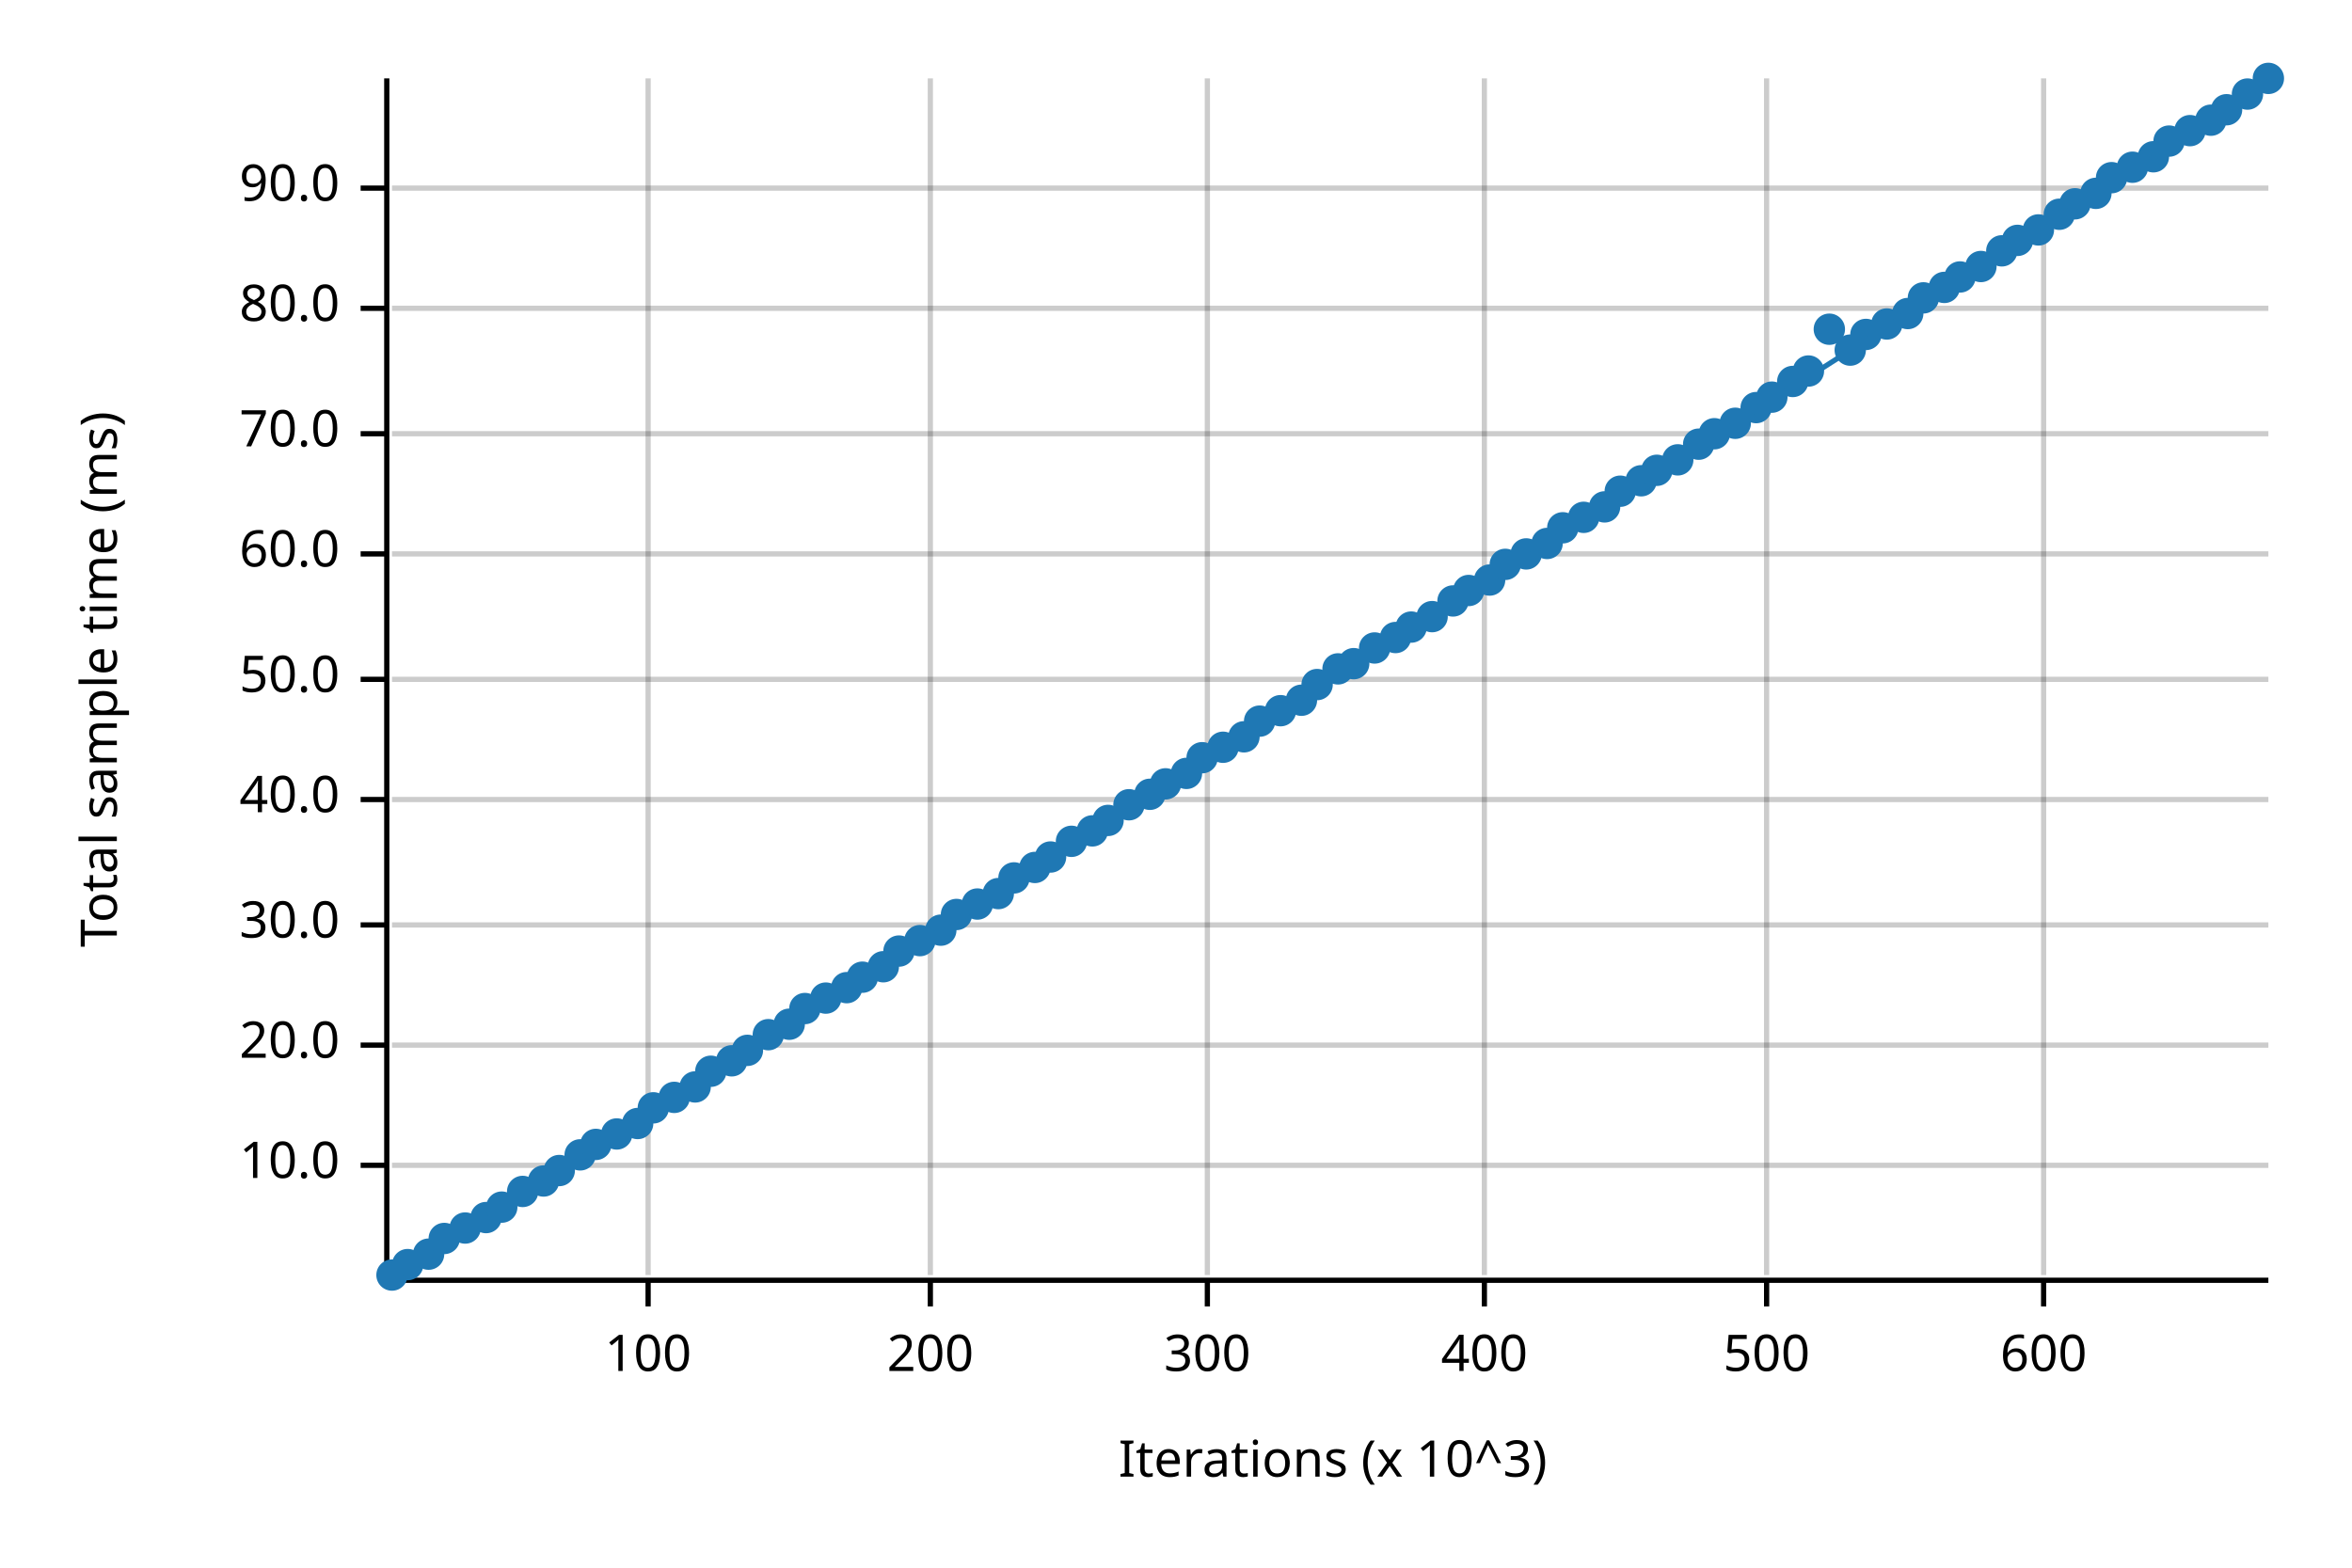
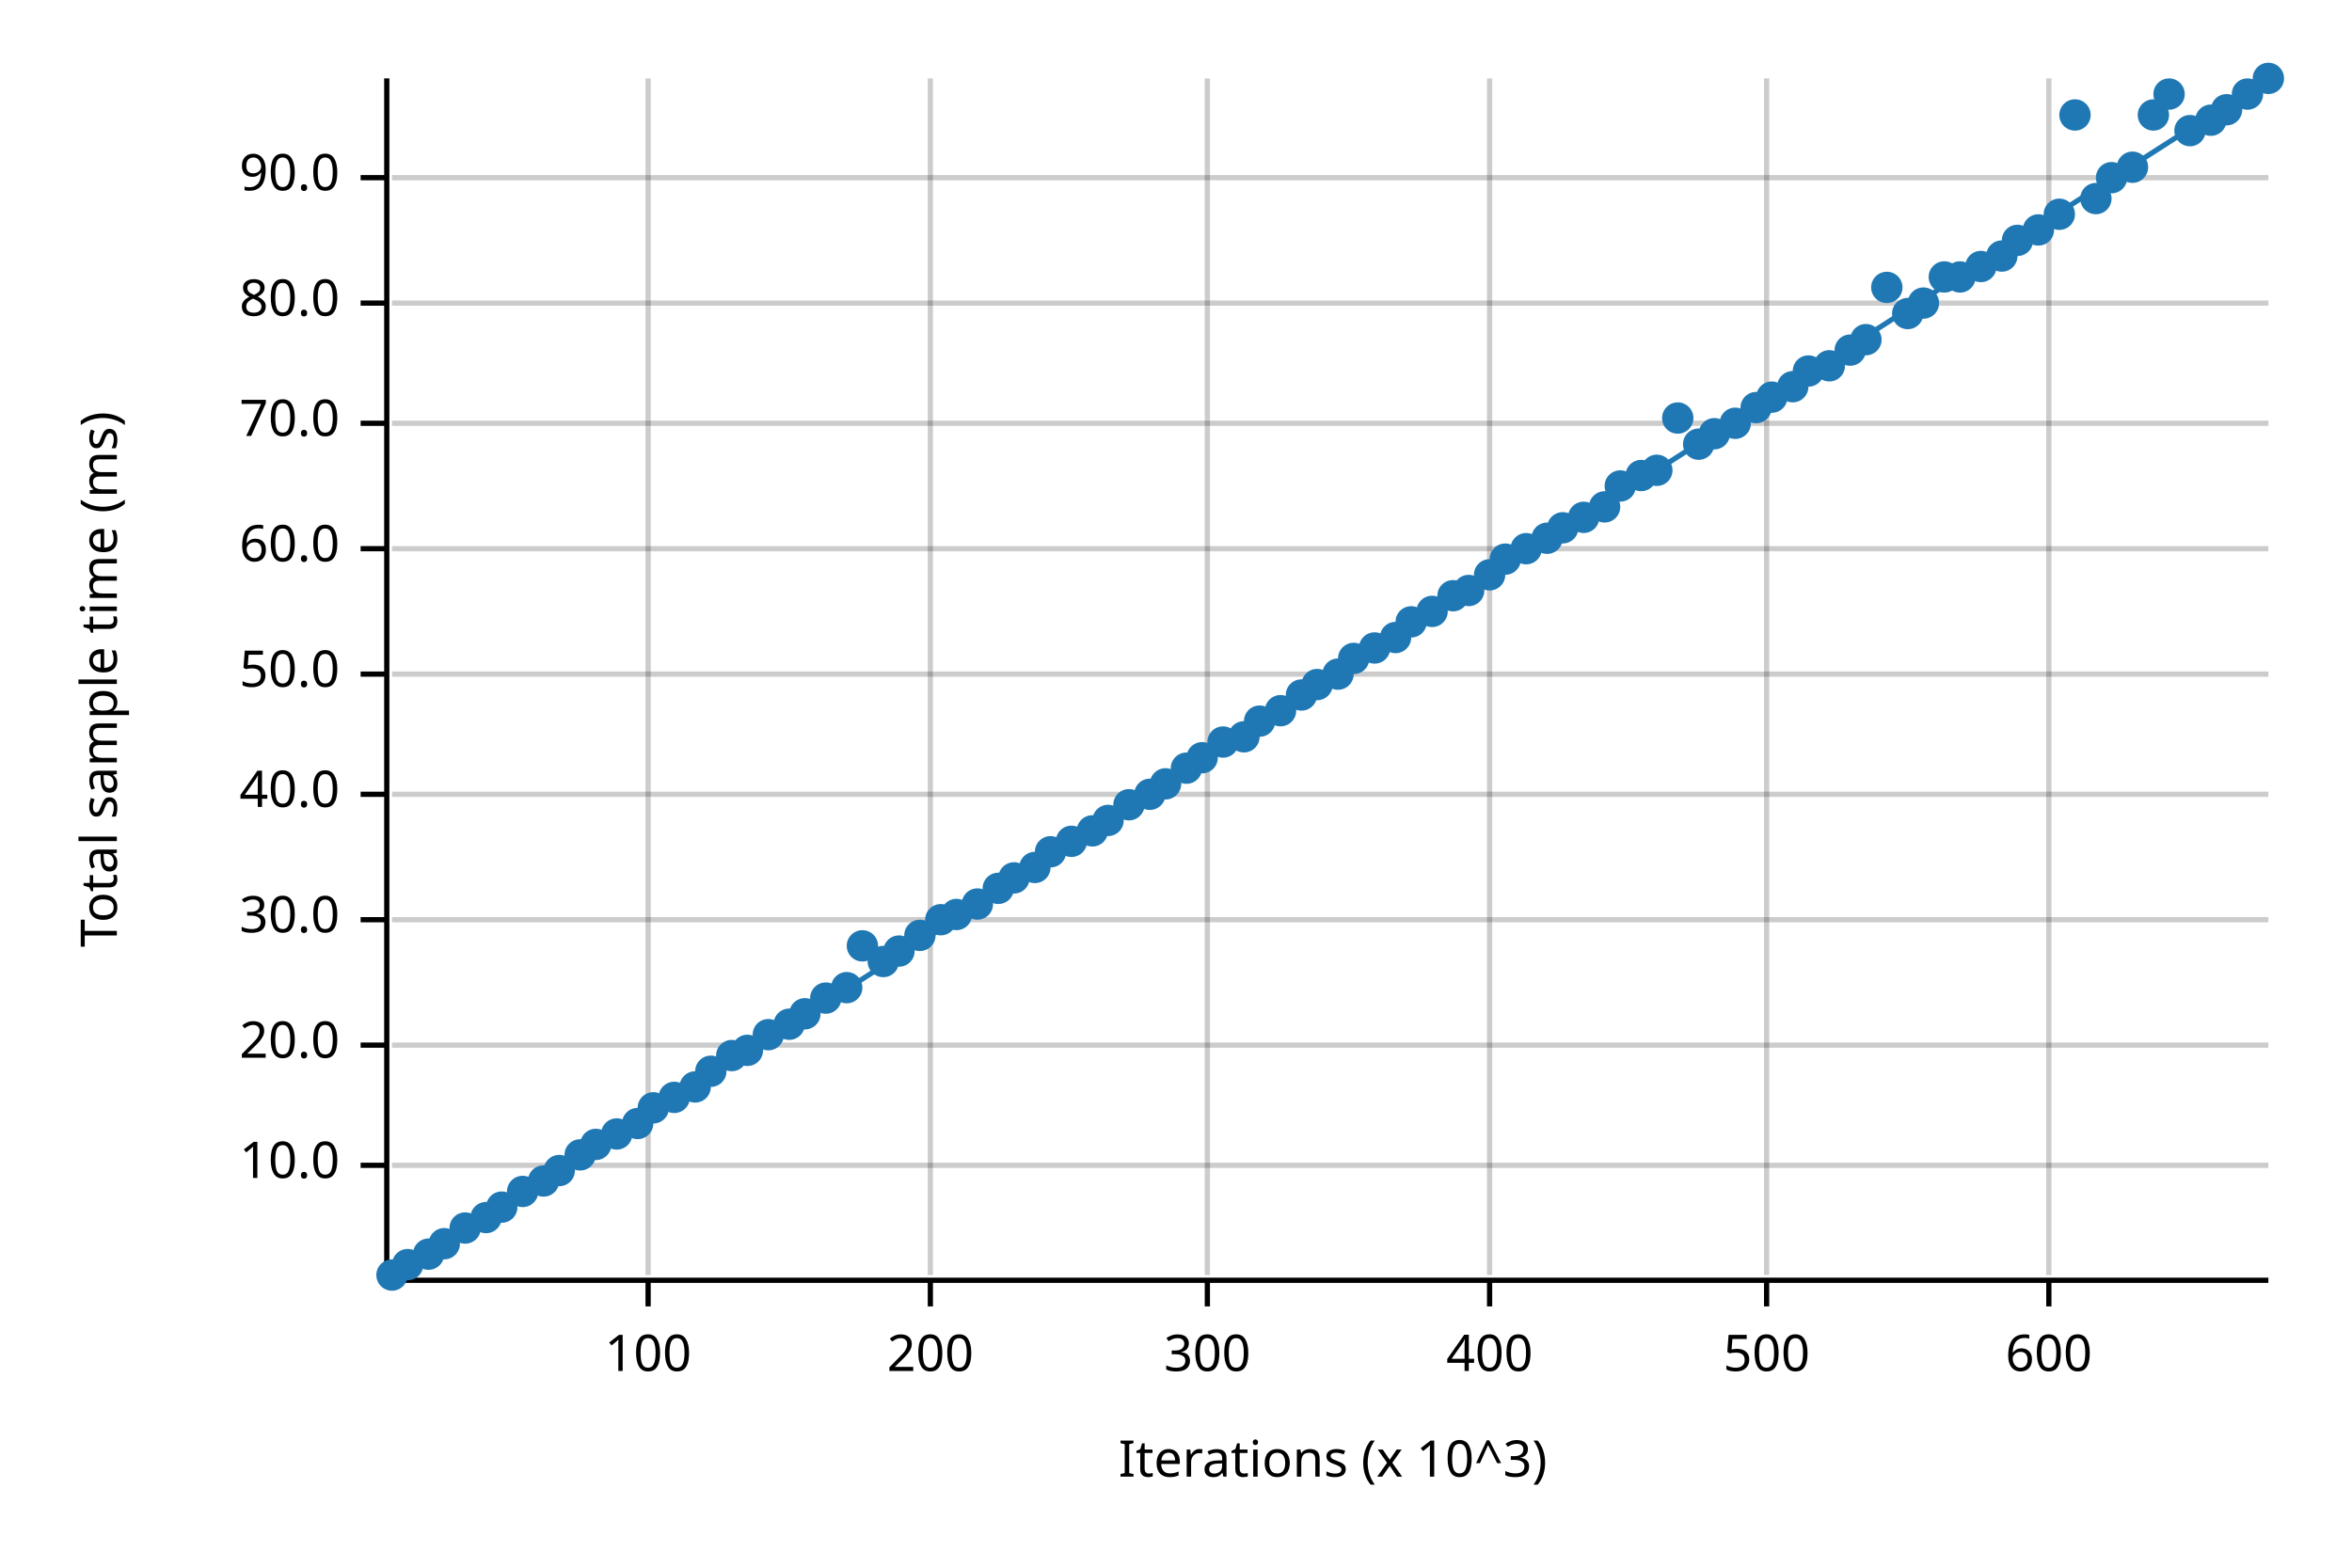
<svg xmlns="http://www.w3.org/2000/svg" width="450" height="300" viewBox="0 0 450 300">
  <text x="15" y="130" dy="0.76em" text-anchor="middle" font-family="sans-serif" font-size="9.677" opacity="1" fill="#000000" transform="rotate(270, 15, 130)">
Total sample time (ms)
</text>
  <text x="255" y="285" dy="-0.5ex" text-anchor="middle" font-family="sans-serif" font-size="9.677" opacity="1" fill="#000000">
Iterations (x 10^3)
</text>
  <line opacity="0.2" stroke="#000000" stroke-width="1" x1="124" y1="244" x2="124" y2="15" />
  <line opacity="0.2" stroke="#000000" stroke-width="1" x1="178" y1="244" x2="178" y2="15" />
  <line opacity="0.2" stroke="#000000" stroke-width="1" x1="231" y1="244" x2="231" y2="15" />
-   <line opacity="0.2" stroke="#000000" stroke-width="1" x1="284" y1="244" x2="284" y2="15" />
+   <line opacity="0.2" stroke="#000000" stroke-width="1" x1="285" y1="244" x2="285" y2="15" />
  <line opacity="0.2" stroke="#000000" stroke-width="1" x1="338" y1="244" x2="338" y2="15" />
-   <line opacity="0.2" stroke="#000000" stroke-width="1" x1="391" y1="244" x2="391" y2="15" />
+   <line opacity="0.2" stroke="#000000" stroke-width="1" x1="392" y1="244" x2="392" y2="15" />
  <line opacity="0.2" stroke="#000000" stroke-width="1" x1="75" y1="223" x2="434" y2="223" />
  <line opacity="0.2" stroke="#000000" stroke-width="1" x1="75" y1="200" x2="434" y2="200" />
-   <line opacity="0.2" stroke="#000000" stroke-width="1" x1="75" y1="177" x2="434" y2="177" />
-   <line opacity="0.2" stroke="#000000" stroke-width="1" x1="75" y1="153" x2="434" y2="153" />
-   <line opacity="0.2" stroke="#000000" stroke-width="1" x1="75" y1="130" x2="434" y2="130" />
-   <line opacity="0.2" stroke="#000000" stroke-width="1" x1="75" y1="106" x2="434" y2="106" />
-   <line opacity="0.2" stroke="#000000" stroke-width="1" x1="75" y1="83" x2="434" y2="83" />
-   <line opacity="0.2" stroke="#000000" stroke-width="1" x1="75" y1="59" x2="434" y2="59" />
-   <line opacity="0.2" stroke="#000000" stroke-width="1" x1="75" y1="36" x2="434" y2="36" />
+   <line opacity="0.2" stroke="#000000" stroke-width="1" x1="75" y1="176" x2="434" y2="176" />
+   <line opacity="0.2" stroke="#000000" stroke-width="1" x1="75" y1="152" x2="434" y2="152" />
+   <line opacity="0.2" stroke="#000000" stroke-width="1" x1="75" y1="129" x2="434" y2="129" />
+   <line opacity="0.2" stroke="#000000" stroke-width="1" x1="75" y1="105" x2="434" y2="105" />
+   <line opacity="0.2" stroke="#000000" stroke-width="1" x1="75" y1="81" x2="434" y2="81" />
+   <line opacity="0.2" stroke="#000000" stroke-width="1" x1="75" y1="58" x2="434" y2="58" />
+   <line opacity="0.2" stroke="#000000" stroke-width="1" x1="75" y1="34" x2="434" y2="34" />
  <polyline fill="none" opacity="1" stroke="#000000" stroke-width="1" points="74,15 74,244 " />
  <text x="65" y="223" dy="0.5ex" text-anchor="end" font-family="sans-serif" font-size="9.677" opacity="1" fill="#000000">
10.0
</text>
  <polyline fill="none" opacity="1" stroke="#000000" stroke-width="1" points="69,223 74,223 " />
  <text x="65" y="200" dy="0.5ex" text-anchor="end" font-family="sans-serif" font-size="9.677" opacity="1" fill="#000000">
20.0
</text>
  <polyline fill="none" opacity="1" stroke="#000000" stroke-width="1" points="69,200 74,200 " />
-   <text x="65" y="177" dy="0.5ex" text-anchor="end" font-family="sans-serif" font-size="9.677" opacity="1" fill="#000000">
+   <text x="65" y="176" dy="0.5ex" text-anchor="end" font-family="sans-serif" font-size="9.677" opacity="1" fill="#000000">
30.0
</text>
-   <polyline fill="none" opacity="1" stroke="#000000" stroke-width="1" points="69,177 74,177 " />
-   <text x="65" y="153" dy="0.5ex" text-anchor="end" font-family="sans-serif" font-size="9.677" opacity="1" fill="#000000">
+   <polyline fill="none" opacity="1" stroke="#000000" stroke-width="1" points="69,176 74,176 " />
+   <text x="65" y="152" dy="0.5ex" text-anchor="end" font-family="sans-serif" font-size="9.677" opacity="1" fill="#000000">
40.0
</text>
-   <polyline fill="none" opacity="1" stroke="#000000" stroke-width="1" points="69,153 74,153 " />
-   <text x="65" y="130" dy="0.5ex" text-anchor="end" font-family="sans-serif" font-size="9.677" opacity="1" fill="#000000">
+   <polyline fill="none" opacity="1" stroke="#000000" stroke-width="1" points="69,152 74,152 " />
+   <text x="65" y="129" dy="0.5ex" text-anchor="end" font-family="sans-serif" font-size="9.677" opacity="1" fill="#000000">
50.0
</text>
-   <polyline fill="none" opacity="1" stroke="#000000" stroke-width="1" points="69,130 74,130 " />
-   <text x="65" y="106" dy="0.5ex" text-anchor="end" font-family="sans-serif" font-size="9.677" opacity="1" fill="#000000">
+   <polyline fill="none" opacity="1" stroke="#000000" stroke-width="1" points="69,129 74,129 " />
+   <text x="65" y="105" dy="0.5ex" text-anchor="end" font-family="sans-serif" font-size="9.677" opacity="1" fill="#000000">
60.0
</text>
-   <polyline fill="none" opacity="1" stroke="#000000" stroke-width="1" points="69,106 74,106 " />
-   <text x="65" y="83" dy="0.5ex" text-anchor="end" font-family="sans-serif" font-size="9.677" opacity="1" fill="#000000">
+   <polyline fill="none" opacity="1" stroke="#000000" stroke-width="1" points="69,105 74,105 " />
+   <text x="65" y="81" dy="0.5ex" text-anchor="end" font-family="sans-serif" font-size="9.677" opacity="1" fill="#000000">
70.0
</text>
-   <polyline fill="none" opacity="1" stroke="#000000" stroke-width="1" points="69,83 74,83 " />
-   <text x="65" y="59" dy="0.5ex" text-anchor="end" font-family="sans-serif" font-size="9.677" opacity="1" fill="#000000">
+   <polyline fill="none" opacity="1" stroke="#000000" stroke-width="1" points="69,81 74,81 " />
+   <text x="65" y="58" dy="0.5ex" text-anchor="end" font-family="sans-serif" font-size="9.677" opacity="1" fill="#000000">
80.0
</text>
-   <polyline fill="none" opacity="1" stroke="#000000" stroke-width="1" points="69,59 74,59 " />
-   <text x="65" y="36" dy="0.5ex" text-anchor="end" font-family="sans-serif" font-size="9.677" opacity="1" fill="#000000">
+   <polyline fill="none" opacity="1" stroke="#000000" stroke-width="1" points="69,58 74,58 " />
+   <text x="65" y="34" dy="0.5ex" text-anchor="end" font-family="sans-serif" font-size="9.677" opacity="1" fill="#000000">
90.0
</text>
-   <polyline fill="none" opacity="1" stroke="#000000" stroke-width="1" points="69,36 74,36 " />
+   <polyline fill="none" opacity="1" stroke="#000000" stroke-width="1" points="69,34 74,34 " />
  <polyline fill="none" opacity="1" stroke="#000000" stroke-width="1" points="75,245 434,245 " />
  <text x="124" y="255" dy="0.76em" text-anchor="middle" font-family="sans-serif" font-size="9.677" opacity="1" fill="#000000">
100
</text>
  <polyline fill="none" opacity="1" stroke="#000000" stroke-width="1" points="124,245 124,250 " />
  <text x="178" y="255" dy="0.76em" text-anchor="middle" font-family="sans-serif" font-size="9.677" opacity="1" fill="#000000">
200
</text>
  <polyline fill="none" opacity="1" stroke="#000000" stroke-width="1" points="178,245 178,250 " />
  <text x="231" y="255" dy="0.76em" text-anchor="middle" font-family="sans-serif" font-size="9.677" opacity="1" fill="#000000">
300
</text>
  <polyline fill="none" opacity="1" stroke="#000000" stroke-width="1" points="231,245 231,250 " />
-   <text x="284" y="255" dy="0.76em" text-anchor="middle" font-family="sans-serif" font-size="9.677" opacity="1" fill="#000000">
+   <text x="285" y="255" dy="0.76em" text-anchor="middle" font-family="sans-serif" font-size="9.677" opacity="1" fill="#000000">
400
</text>
-   <polyline fill="none" opacity="1" stroke="#000000" stroke-width="1" points="284,245 284,250 " />
+   <polyline fill="none" opacity="1" stroke="#000000" stroke-width="1" points="285,245 285,250 " />
  <text x="338" y="255" dy="0.76em" text-anchor="middle" font-family="sans-serif" font-size="9.677" opacity="1" fill="#000000">
500
</text>
  <polyline fill="none" opacity="1" stroke="#000000" stroke-width="1" points="338,245 338,250 " />
-   <text x="391" y="255" dy="0.76em" text-anchor="middle" font-family="sans-serif" font-size="9.677" opacity="1" fill="#000000">
+   <text x="392" y="255" dy="0.76em" text-anchor="middle" font-family="sans-serif" font-size="9.677" opacity="1" fill="#000000">
600
</text>
-   <polyline fill="none" opacity="1" stroke="#000000" stroke-width="1" points="391,245 391,250 " />
+   <polyline fill="none" opacity="1" stroke="#000000" stroke-width="1" points="392,245 392,250 " />
  <circle cx="75" cy="244" r="3" opacity="1" fill="#1F78B4" stroke="none" stroke-width="1" />
  <circle cx="78" cy="242" r="3" opacity="1" fill="#1F78B4" stroke="none" stroke-width="1" />
  <circle cx="82" cy="240" r="3" opacity="1" fill="#1F78B4" stroke="none" stroke-width="1" />
-   <circle cx="85" cy="237" r="3" opacity="1" fill="#1F78B4" stroke="none" stroke-width="1" />
+   <circle cx="85" cy="238" r="3" opacity="1" fill="#1F78B4" stroke="none" stroke-width="1" />
  <circle cx="89" cy="235" r="3" opacity="1" fill="#1F78B4" stroke="none" stroke-width="1" />
  <circle cx="93" cy="233" r="3" opacity="1" fill="#1F78B4" stroke="none" stroke-width="1" />
  <circle cx="96" cy="231" r="3" opacity="1" fill="#1F78B4" stroke="none" stroke-width="1" />
  <circle cx="100" cy="228" r="3" opacity="1" fill="#1F78B4" stroke="none" stroke-width="1" />
  <circle cx="104" cy="226" r="3" opacity="1" fill="#1F78B4" stroke="none" stroke-width="1" />
  <circle cx="107" cy="224" r="3" opacity="1" fill="#1F78B4" stroke="none" stroke-width="1" />
  <circle cx="111" cy="221" r="3" opacity="1" fill="#1F78B4" stroke="none" stroke-width="1" />
  <circle cx="114" cy="219" r="3" opacity="1" fill="#1F78B4" stroke="none" stroke-width="1" />
  <circle cx="118" cy="217" r="3" opacity="1" fill="#1F78B4" stroke="none" stroke-width="1" />
  <circle cx="122" cy="215" r="3" opacity="1" fill="#1F78B4" stroke="none" stroke-width="1" />
  <circle cx="125" cy="212" r="3" opacity="1" fill="#1F78B4" stroke="none" stroke-width="1" />
  <circle cx="129" cy="210" r="3" opacity="1" fill="#1F78B4" stroke="none" stroke-width="1" />
  <circle cx="133" cy="208" r="3" opacity="1" fill="#1F78B4" stroke="none" stroke-width="1" />
  <circle cx="136" cy="205" r="3" opacity="1" fill="#1F78B4" stroke="none" stroke-width="1" />
-   <circle cx="140" cy="203" r="3" opacity="1" fill="#1F78B4" stroke="none" stroke-width="1" />
+   <circle cx="140" cy="202" r="3" opacity="1" fill="#1F78B4" stroke="none" stroke-width="1" />
  <circle cx="143" cy="201" r="3" opacity="1" fill="#1F78B4" stroke="none" stroke-width="1" />
  <circle cx="147" cy="198" r="3" opacity="1" fill="#1F78B4" stroke="none" stroke-width="1" />
  <circle cx="151" cy="196" r="3" opacity="1" fill="#1F78B4" stroke="none" stroke-width="1" />
-   <circle cx="154" cy="193" r="3" opacity="1" fill="#1F78B4" stroke="none" stroke-width="1" />
+   <circle cx="154" cy="194" r="3" opacity="1" fill="#1F78B4" stroke="none" stroke-width="1" />
  <circle cx="158" cy="191" r="3" opacity="1" fill="#1F78B4" stroke="none" stroke-width="1" />
  <circle cx="162" cy="189" r="3" opacity="1" fill="#1F78B4" stroke="none" stroke-width="1" />
-   <circle cx="165" cy="187" r="3" opacity="1" fill="#1F78B4" stroke="none" stroke-width="1" />
-   <circle cx="169" cy="185" r="3" opacity="1" fill="#1F78B4" stroke="none" stroke-width="1" />
+   <circle cx="165" cy="181" r="3" opacity="1" fill="#1F78B4" stroke="none" stroke-width="1" />
+   <circle cx="169" cy="184" r="3" opacity="1" fill="#1F78B4" stroke="none" stroke-width="1" />
  <circle cx="172" cy="182" r="3" opacity="1" fill="#1F78B4" stroke="none" stroke-width="1" />
-   <circle cx="176" cy="180" r="3" opacity="1" fill="#1F78B4" stroke="none" stroke-width="1" />
-   <circle cx="180" cy="178" r="3" opacity="1" fill="#1F78B4" stroke="none" stroke-width="1" />
+   <circle cx="176" cy="179" r="3" opacity="1" fill="#1F78B4" stroke="none" stroke-width="1" />
+   <circle cx="180" cy="176" r="3" opacity="1" fill="#1F78B4" stroke="none" stroke-width="1" />
  <circle cx="183" cy="175" r="3" opacity="1" fill="#1F78B4" stroke="none" stroke-width="1" />
  <circle cx="187" cy="173" r="3" opacity="1" fill="#1F78B4" stroke="none" stroke-width="1" />
-   <circle cx="191" cy="171" r="3" opacity="1" fill="#1F78B4" stroke="none" stroke-width="1" />
+   <circle cx="191" cy="170" r="3" opacity="1" fill="#1F78B4" stroke="none" stroke-width="1" />
  <circle cx="194" cy="168" r="3" opacity="1" fill="#1F78B4" stroke="none" stroke-width="1" />
  <circle cx="198" cy="166" r="3" opacity="1" fill="#1F78B4" stroke="none" stroke-width="1" />
-   <circle cx="201" cy="164" r="3" opacity="1" fill="#1F78B4" stroke="none" stroke-width="1" />
+   <circle cx="201" cy="163" r="3" opacity="1" fill="#1F78B4" stroke="none" stroke-width="1" />
  <circle cx="205" cy="161" r="3" opacity="1" fill="#1F78B4" stroke="none" stroke-width="1" />
  <circle cx="209" cy="159" r="3" opacity="1" fill="#1F78B4" stroke="none" stroke-width="1" />
  <circle cx="212" cy="157" r="3" opacity="1" fill="#1F78B4" stroke="none" stroke-width="1" />
  <circle cx="216" cy="154" r="3" opacity="1" fill="#1F78B4" stroke="none" stroke-width="1" />
  <circle cx="220" cy="152" r="3" opacity="1" fill="#1F78B4" stroke="none" stroke-width="1" />
  <circle cx="223" cy="150" r="3" opacity="1" fill="#1F78B4" stroke="none" stroke-width="1" />
-   <circle cx="227" cy="148" r="3" opacity="1" fill="#1F78B4" stroke="none" stroke-width="1" />
+   <circle cx="227" cy="147" r="3" opacity="1" fill="#1F78B4" stroke="none" stroke-width="1" />
  <circle cx="230" cy="145" r="3" opacity="1" fill="#1F78B4" stroke="none" stroke-width="1" />
-   <circle cx="234" cy="143" r="3" opacity="1" fill="#1F78B4" stroke="none" stroke-width="1" />
+   <circle cx="234" cy="142" r="3" opacity="1" fill="#1F78B4" stroke="none" stroke-width="1" />
  <circle cx="238" cy="141" r="3" opacity="1" fill="#1F78B4" stroke="none" stroke-width="1" />
  <circle cx="241" cy="138" r="3" opacity="1" fill="#1F78B4" stroke="none" stroke-width="1" />
  <circle cx="245" cy="136" r="3" opacity="1" fill="#1F78B4" stroke="none" stroke-width="1" />
-   <circle cx="249" cy="134" r="3" opacity="1" fill="#1F78B4" stroke="none" stroke-width="1" />
+   <circle cx="249" cy="133" r="3" opacity="1" fill="#1F78B4" stroke="none" stroke-width="1" />
  <circle cx="252" cy="131" r="3" opacity="1" fill="#1F78B4" stroke="none" stroke-width="1" />
-   <circle cx="256" cy="128" r="3" opacity="1" fill="#1F78B4" stroke="none" stroke-width="1" />
-   <circle cx="259" cy="127" r="3" opacity="1" fill="#1F78B4" stroke="none" stroke-width="1" />
+   <circle cx="256" cy="129" r="3" opacity="1" fill="#1F78B4" stroke="none" stroke-width="1" />
+   <circle cx="259" cy="126" r="3" opacity="1" fill="#1F78B4" stroke="none" stroke-width="1" />
  <circle cx="263" cy="124" r="3" opacity="1" fill="#1F78B4" stroke="none" stroke-width="1" />
  <circle cx="267" cy="122" r="3" opacity="1" fill="#1F78B4" stroke="none" stroke-width="1" />
-   <circle cx="270" cy="120" r="3" opacity="1" fill="#1F78B4" stroke="none" stroke-width="1" />
-   <circle cx="274" cy="118" r="3" opacity="1" fill="#1F78B4" stroke="none" stroke-width="1" />
-   <circle cx="278" cy="115" r="3" opacity="1" fill="#1F78B4" stroke="none" stroke-width="1" />
+   <circle cx="270" cy="119" r="3" opacity="1" fill="#1F78B4" stroke="none" stroke-width="1" />
+   <circle cx="274" cy="117" r="3" opacity="1" fill="#1F78B4" stroke="none" stroke-width="1" />
+   <circle cx="278" cy="114" r="3" opacity="1" fill="#1F78B4" stroke="none" stroke-width="1" />
  <circle cx="281" cy="113" r="3" opacity="1" fill="#1F78B4" stroke="none" stroke-width="1" />
-   <circle cx="285" cy="111" r="3" opacity="1" fill="#1F78B4" stroke="none" stroke-width="1" />
-   <circle cx="288" cy="108" r="3" opacity="1" fill="#1F78B4" stroke="none" stroke-width="1" />
-   <circle cx="292" cy="106" r="3" opacity="1" fill="#1F78B4" stroke="none" stroke-width="1" />
-   <circle cx="296" cy="104" r="3" opacity="1" fill="#1F78B4" stroke="none" stroke-width="1" />
+   <circle cx="285" cy="110" r="3" opacity="1" fill="#1F78B4" stroke="none" stroke-width="1" />
+   <circle cx="288" cy="107" r="3" opacity="1" fill="#1F78B4" stroke="none" stroke-width="1" />
+   <circle cx="292" cy="105" r="3" opacity="1" fill="#1F78B4" stroke="none" stroke-width="1" />
+   <circle cx="296" cy="103" r="3" opacity="1" fill="#1F78B4" stroke="none" stroke-width="1" />
  <circle cx="299" cy="101" r="3" opacity="1" fill="#1F78B4" stroke="none" stroke-width="1" />
  <circle cx="303" cy="99" r="3" opacity="1" fill="#1F78B4" stroke="none" stroke-width="1" />
  <circle cx="307" cy="97" r="3" opacity="1" fill="#1F78B4" stroke="none" stroke-width="1" />
-   <circle cx="310" cy="94" r="3" opacity="1" fill="#1F78B4" stroke="none" stroke-width="1" />
-   <circle cx="314" cy="92" r="3" opacity="1" fill="#1F78B4" stroke="none" stroke-width="1" />
+   <circle cx="310" cy="93" r="3" opacity="1" fill="#1F78B4" stroke="none" stroke-width="1" />
+   <circle cx="314" cy="91" r="3" opacity="1" fill="#1F78B4" stroke="none" stroke-width="1" />
  <circle cx="317" cy="90" r="3" opacity="1" fill="#1F78B4" stroke="none" stroke-width="1" />
-   <circle cx="321" cy="88" r="3" opacity="1" fill="#1F78B4" stroke="none" stroke-width="1" />
+   <circle cx="321" cy="80" r="3" opacity="1" fill="#1F78B4" stroke="none" stroke-width="1" />
  <circle cx="325" cy="85" r="3" opacity="1" fill="#1F78B4" stroke="none" stroke-width="1" />
  <circle cx="328" cy="83" r="3" opacity="1" fill="#1F78B4" stroke="none" stroke-width="1" />
  <circle cx="332" cy="81" r="3" opacity="1" fill="#1F78B4" stroke="none" stroke-width="1" />
  <circle cx="336" cy="78" r="3" opacity="1" fill="#1F78B4" stroke="none" stroke-width="1" />
  <circle cx="339" cy="76" r="3" opacity="1" fill="#1F78B4" stroke="none" stroke-width="1" />
-   <circle cx="343" cy="73" r="3" opacity="1" fill="#1F78B4" stroke="none" stroke-width="1" />
+   <circle cx="343" cy="74" r="3" opacity="1" fill="#1F78B4" stroke="none" stroke-width="1" />
  <circle cx="346" cy="71" r="3" opacity="1" fill="#1F78B4" stroke="none" stroke-width="1" />
-   <circle cx="350" cy="63" r="3" opacity="1" fill="#1F78B4" stroke="none" stroke-width="1" />
+   <circle cx="350" cy="70" r="3" opacity="1" fill="#1F78B4" stroke="none" stroke-width="1" />
  <circle cx="354" cy="67" r="3" opacity="1" fill="#1F78B4" stroke="none" stroke-width="1" />
-   <circle cx="357" cy="64" r="3" opacity="1" fill="#1F78B4" stroke="none" stroke-width="1" />
-   <circle cx="361" cy="62" r="3" opacity="1" fill="#1F78B4" stroke="none" stroke-width="1" />
+   <circle cx="357" cy="65" r="3" opacity="1" fill="#1F78B4" stroke="none" stroke-width="1" />
+   <circle cx="361" cy="55" r="3" opacity="1" fill="#1F78B4" stroke="none" stroke-width="1" />
  <circle cx="365" cy="60" r="3" opacity="1" fill="#1F78B4" stroke="none" stroke-width="1" />
-   <circle cx="368" cy="57" r="3" opacity="1" fill="#1F78B4" stroke="none" stroke-width="1" />
-   <circle cx="372" cy="55" r="3" opacity="1" fill="#1F78B4" stroke="none" stroke-width="1" />
+   <circle cx="368" cy="58" r="3" opacity="1" fill="#1F78B4" stroke="none" stroke-width="1" />
+   <circle cx="372" cy="53" r="3" opacity="1" fill="#1F78B4" stroke="none" stroke-width="1" />
  <circle cx="375" cy="53" r="3" opacity="1" fill="#1F78B4" stroke="none" stroke-width="1" />
  <circle cx="379" cy="51" r="3" opacity="1" fill="#1F78B4" stroke="none" stroke-width="1" />
-   <circle cx="383" cy="48" r="3" opacity="1" fill="#1F78B4" stroke="none" stroke-width="1" />
+   <circle cx="383" cy="49" r="3" opacity="1" fill="#1F78B4" stroke="none" stroke-width="1" />
  <circle cx="386" cy="46" r="3" opacity="1" fill="#1F78B4" stroke="none" stroke-width="1" />
  <circle cx="390" cy="44" r="3" opacity="1" fill="#1F78B4" stroke="none" stroke-width="1" />
  <circle cx="394" cy="41" r="3" opacity="1" fill="#1F78B4" stroke="none" stroke-width="1" />
-   <circle cx="397" cy="39" r="3" opacity="1" fill="#1F78B4" stroke="none" stroke-width="1" />
-   <circle cx="401" cy="37" r="3" opacity="1" fill="#1F78B4" stroke="none" stroke-width="1" />
+   <circle cx="397" cy="22" r="3" opacity="1" fill="#1F78B4" stroke="none" stroke-width="1" />
+   <circle cx="401" cy="38" r="3" opacity="1" fill="#1F78B4" stroke="none" stroke-width="1" />
  <circle cx="404" cy="34" r="3" opacity="1" fill="#1F78B4" stroke="none" stroke-width="1" />
  <circle cx="408" cy="32" r="3" opacity="1" fill="#1F78B4" stroke="none" stroke-width="1" />
-   <circle cx="412" cy="30" r="3" opacity="1" fill="#1F78B4" stroke="none" stroke-width="1" />
-   <circle cx="415" cy="27" r="3" opacity="1" fill="#1F78B4" stroke="none" stroke-width="1" />
+   <circle cx="412" cy="22" r="3" opacity="1" fill="#1F78B4" stroke="none" stroke-width="1" />
+   <circle cx="415" cy="18" r="3" opacity="1" fill="#1F78B4" stroke="none" stroke-width="1" />
  <circle cx="419" cy="25" r="3" opacity="1" fill="#1F78B4" stroke="none" stroke-width="1" />
  <circle cx="423" cy="23" r="3" opacity="1" fill="#1F78B4" stroke="none" stroke-width="1" />
  <circle cx="426" cy="21" r="3" opacity="1" fill="#1F78B4" stroke="none" stroke-width="1" />
  <circle cx="430" cy="18" r="3" opacity="1" fill="#1F78B4" stroke="none" stroke-width="1" />
  <circle cx="434" cy="15" r="3" opacity="1" fill="#1F78B4" stroke="none" stroke-width="1" />
-   <polyline fill="none" opacity="1" stroke="#1F78B4" stroke-width="1" points="75,245 434,16 " />
-   <polygon opacity="0.25" fill="#1F78B4" points="75,245 434,16 434,16 " />
+   <polyline fill="none" opacity="1" stroke="#1F78B4" stroke-width="1" points="75,245 434,15 " />
+   <polygon opacity="0.25" fill="#1F78B4" points="75,245 434,15 434,15 " />
</svg>
